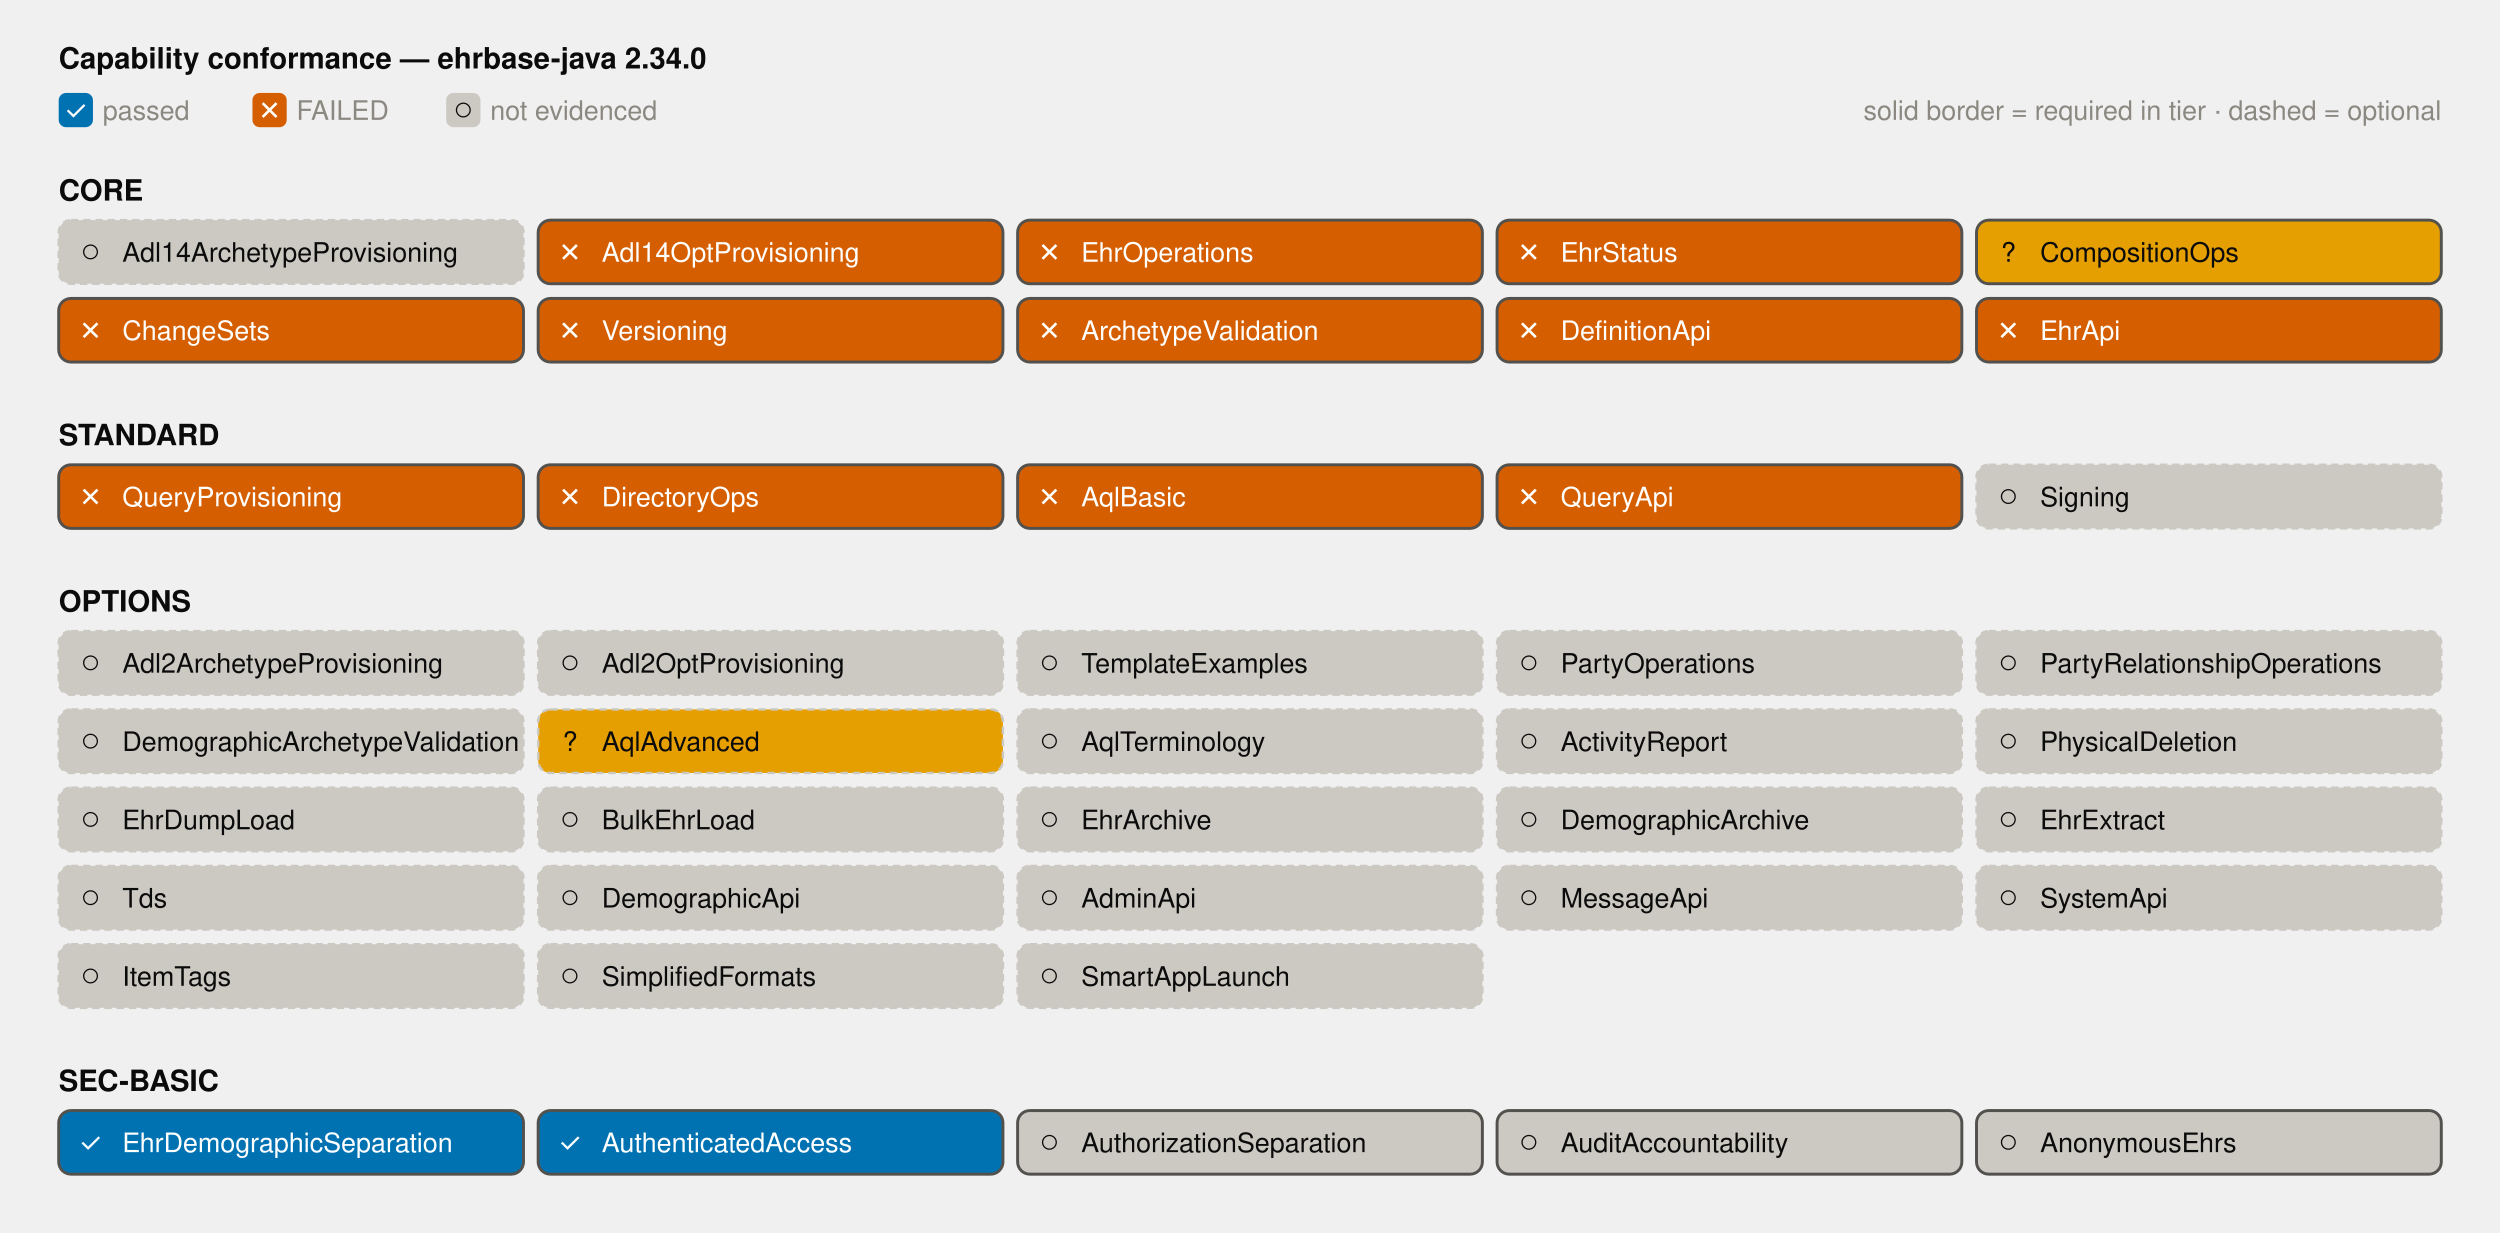
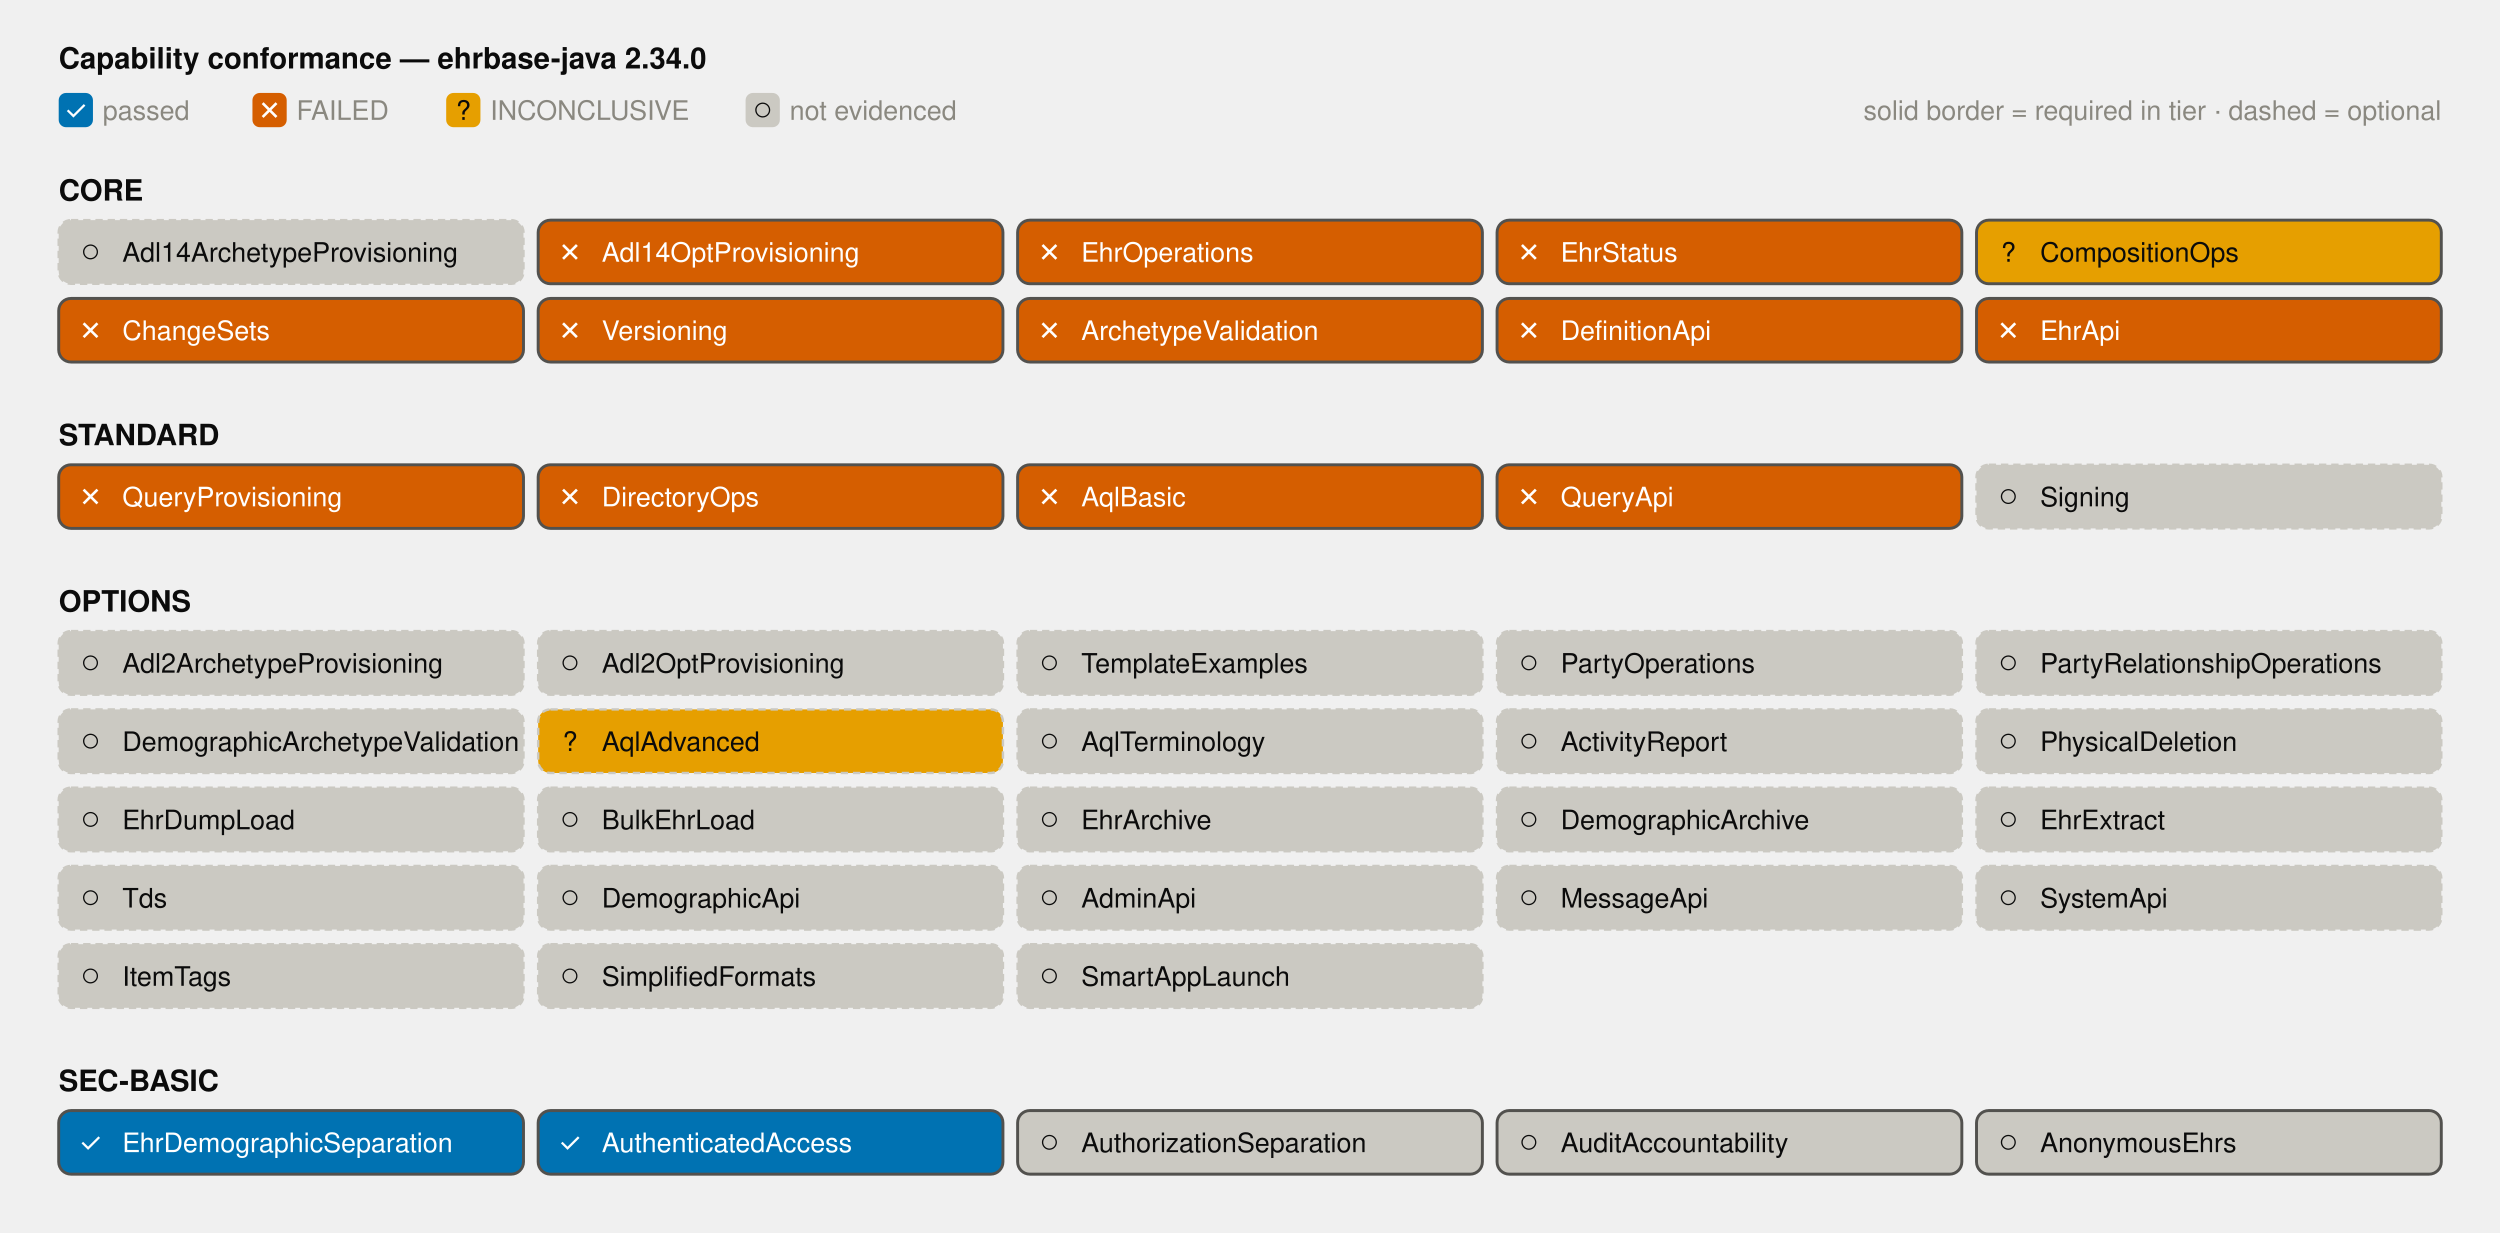
<svg xmlns="http://www.w3.org/2000/svg" viewBox="0 0 1022 504" width="1022" height="504" role="img">
  <style>
text { fill: #52514e; font: 12px -apple-system, 'Segoe UI', Helvetica, Arial, sans-serif; }
.title { fill: #0b0b0b; font-weight: 600; }
.muted { fill: #8a8880; font-size: 11px; }
.grid { stroke: #e4e2dd; stroke-width: 1; }
.cell-label { fill: #ffffff; font-size: 11px; }
.cell-label-dim { fill: #0b0b0b; font-size: 11px; }
.ev-passed { fill: #0072b2; }
.ev-failed { fill: #d55e00; }
.ev-inconclusive { fill: #e69f00; }
.ev-not-evidenced { fill: #cbc9c2; }
.cell-required { stroke: #52514e; stroke-width: 1.2; }
.cell-optional { stroke: #cbc9c2; stroke-width: 1; stroke-dasharray: 3 2; }
.bar-passed { fill: #0072b2; }
.bar-failed { fill: #d55e00; }
.bar-errored { fill: #e69f00; }
.bar-na { fill: #cbc9c2; }
.seg-label { fill: #ffffff; font-size: 10.5px; }
.seg-label-dim { fill: #0b0b0b; font-size: 10.5px; }
@media (prefers-color-scheme: dark) {
text { fill: #c3c2b7; }
.title { fill: #ffffff; }
.muted { fill: #8f8e85; }
.grid { stroke: #3a3a38; }
.cell-label { fill: #ffffff; }
.cell-label-dim { fill: #e8e6e0; }
.ev-passed { fill: #3987e5; }
.ev-failed { fill: #e5484d; }
.ev-inconclusive { fill: #f5a623; }
.ev-not-evidenced { fill: #4a4a47; }
.cell-required { stroke: #c3c2b7; }
.cell-optional { stroke: #4a4a47; }
.bar-passed { fill: #3987e5; }
.bar-failed { fill: #e5484d; }
.bar-errored { fill: #d9a514; }
.bar-na { fill: #4a4a47; }
.seg-label-dim { fill: #e8e6e0; }
}
</style>
  <text x="24" y="28" class="title">Capability conformance — ehrbase-java 2.34.0</text>
  <rect x="24" y="38" width="14" height="14" rx="3" class="ev-passed" />
  <text x="31" y="49" class="cell-label" text-anchor="middle" font-size="10">✓</text>
  <text x="42" y="49" class="muted">passed</text>
  <rect x="103.2" y="38" width="14" height="14" rx="3" class="ev-failed" />
  <text x="110.2" y="49" class="cell-label" text-anchor="middle" font-size="10">✕</text>
  <text x="121.2" y="49" class="muted">FAILED</text>
-   <rect x="182.4" y="38" width="14" height="14" rx="3" class="ev-not-evidenced" />
-   <text x="189.4" y="49" class="cell-label-dim" text-anchor="middle" font-size="10">○</text>
-   <text x="200.4" y="49" class="muted">not evidenced</text>
+   <rect x="182.4" y="38" width="14" height="14" rx="3" class="ev-inconclusive" />
+   <text x="189.4" y="49" class="cell-label-dim" text-anchor="middle" font-size="10">?</text>
+   <text x="200.4" y="49" class="muted">INCONCLUSIVE</text>
+   <rect x="304.8" y="38" width="14" height="14" rx="3" class="ev-not-evidenced" />
+   <text x="311.8" y="49" class="cell-label-dim" text-anchor="middle" font-size="10">○</text>
+   <text x="322.8" y="49" class="muted">not evidenced</text>
  <text x="998" y="49" class="muted" text-anchor="end">solid border = required in tier · dashed = optional</text>
  <text x="24" y="82" class="title" font-size="12">CORE</text>
  <rect x="24" y="90" width="190" height="26" rx="5" class="ev-not-evidenced cell-optional" />
  <text x="37" y="107" class="cell-label-dim" text-anchor="middle">○</text>
  <text x="50" y="107" class="cell-label-dim sm">Adl14ArchetypeProvisioning</text>
  <rect x="220" y="90" width="190" height="26" rx="5" class="ev-failed cell-required" />
  <text x="233" y="107" class="cell-label" text-anchor="middle">✕</text>
  <text x="246" y="107" class="cell-label">Adl14OptProvisioning</text>
  <rect x="416" y="90" width="190" height="26" rx="5" class="ev-failed cell-required" />
  <text x="429" y="107" class="cell-label" text-anchor="middle">✕</text>
  <text x="442" y="107" class="cell-label">EhrOperations</text>
  <rect x="612" y="90" width="190" height="26" rx="5" class="ev-failed cell-required" />
  <text x="625" y="107" class="cell-label" text-anchor="middle">✕</text>
  <text x="638" y="107" class="cell-label">EhrStatus</text>
  <rect x="808" y="90" width="190" height="26" rx="5" class="ev-inconclusive cell-required" />
  <text x="821" y="107" class="cell-label-dim" text-anchor="middle">?</text>
  <text x="834" y="107" class="cell-label-dim">CompositionOps</text>
  <rect x="24" y="122" width="190" height="26" rx="5" class="ev-failed cell-required" />
  <text x="37" y="139" class="cell-label" text-anchor="middle">✕</text>
  <text x="50" y="139" class="cell-label">ChangeSets</text>
  <rect x="220" y="122" width="190" height="26" rx="5" class="ev-failed cell-required" />
  <text x="233" y="139" class="cell-label" text-anchor="middle">✕</text>
  <text x="246" y="139" class="cell-label">Versioning</text>
  <rect x="416" y="122" width="190" height="26" rx="5" class="ev-failed cell-required" />
  <text x="429" y="139" class="cell-label" text-anchor="middle">✕</text>
  <text x="442" y="139" class="cell-label">ArchetypeValidation</text>
  <rect x="612" y="122" width="190" height="26" rx="5" class="ev-failed cell-required" />
  <text x="625" y="139" class="cell-label" text-anchor="middle">✕</text>
  <text x="638" y="139" class="cell-label">DefinitionApi</text>
  <rect x="808" y="122" width="190" height="26" rx="5" class="ev-failed cell-required" />
  <text x="821" y="139" class="cell-label" text-anchor="middle">✕</text>
  <text x="834" y="139" class="cell-label">EhrApi</text>
  <text x="24" y="182" class="title" font-size="12">STANDARD</text>
  <rect x="24" y="190" width="190" height="26" rx="5" class="ev-failed cell-required" />
  <text x="37" y="207" class="cell-label" text-anchor="middle">✕</text>
  <text x="50" y="207" class="cell-label">QueryProvisioning</text>
  <rect x="220" y="190" width="190" height="26" rx="5" class="ev-failed cell-required" />
  <text x="233" y="207" class="cell-label" text-anchor="middle">✕</text>
  <text x="246" y="207" class="cell-label">DirectoryOps</text>
  <rect x="416" y="190" width="190" height="26" rx="5" class="ev-failed cell-required" />
  <text x="429" y="207" class="cell-label" text-anchor="middle">✕</text>
  <text x="442" y="207" class="cell-label">AqlBasic</text>
  <rect x="612" y="190" width="190" height="26" rx="5" class="ev-failed cell-required" />
  <text x="625" y="207" class="cell-label" text-anchor="middle">✕</text>
  <text x="638" y="207" class="cell-label">QueryApi</text>
  <rect x="808" y="190" width="190" height="26" rx="5" class="ev-not-evidenced cell-optional" />
  <text x="821" y="207" class="cell-label-dim" text-anchor="middle">○</text>
  <text x="834" y="207" class="cell-label-dim">Signing</text>
  <text x="24" y="250" class="title" font-size="12">OPTIONS</text>
  <rect x="24" y="258" width="190" height="26" rx="5" class="ev-not-evidenced cell-optional" />
  <text x="37" y="275" class="cell-label-dim" text-anchor="middle">○</text>
  <text x="50" y="275" class="cell-label-dim sm">Adl2ArchetypeProvisioning</text>
  <rect x="220" y="258" width="190" height="26" rx="5" class="ev-not-evidenced cell-optional" />
  <text x="233" y="275" class="cell-label-dim" text-anchor="middle">○</text>
  <text x="246" y="275" class="cell-label-dim">Adl2OptProvisioning</text>
  <rect x="416" y="258" width="190" height="26" rx="5" class="ev-not-evidenced cell-optional" />
  <text x="429" y="275" class="cell-label-dim" text-anchor="middle">○</text>
  <text x="442" y="275" class="cell-label-dim">TemplateExamples</text>
  <rect x="612" y="258" width="190" height="26" rx="5" class="ev-not-evidenced cell-optional" />
  <text x="625" y="275" class="cell-label-dim" text-anchor="middle">○</text>
  <text x="638" y="275" class="cell-label-dim">PartyOperations</text>
  <rect x="808" y="258" width="190" height="26" rx="5" class="ev-not-evidenced cell-optional" />
  <text x="821" y="275" class="cell-label-dim" text-anchor="middle">○</text>
  <text x="834" y="275" class="cell-label-dim sm">PartyRelationshipOperations</text>
  <rect x="24" y="290" width="190" height="26" rx="5" class="ev-not-evidenced cell-optional" />
  <text x="37" y="307" class="cell-label-dim" text-anchor="middle">○</text>
  <text x="50" y="307" class="cell-label-dim sm">DemographicArchetypeValidation</text>
  <rect x="220" y="290" width="190" height="26" rx="5" class="ev-inconclusive cell-optional" />
  <text x="233" y="307" class="cell-label-dim" text-anchor="middle">?</text>
  <text x="246" y="307" class="cell-label-dim">AqlAdvanced</text>
  <rect x="416" y="290" width="190" height="26" rx="5" class="ev-not-evidenced cell-optional" />
  <text x="429" y="307" class="cell-label-dim" text-anchor="middle">○</text>
  <text x="442" y="307" class="cell-label-dim">AqlTerminology</text>
  <rect x="612" y="290" width="190" height="26" rx="5" class="ev-not-evidenced cell-optional" />
  <text x="625" y="307" class="cell-label-dim" text-anchor="middle">○</text>
  <text x="638" y="307" class="cell-label-dim">ActivityReport</text>
  <rect x="808" y="290" width="190" height="26" rx="5" class="ev-not-evidenced cell-optional" />
  <text x="821" y="307" class="cell-label-dim" text-anchor="middle">○</text>
  <text x="834" y="307" class="cell-label-dim">PhysicalDeletion</text>
  <rect x="24" y="322" width="190" height="26" rx="5" class="ev-not-evidenced cell-optional" />
  <text x="37" y="339" class="cell-label-dim" text-anchor="middle">○</text>
  <text x="50" y="339" class="cell-label-dim">EhrDumpLoad</text>
  <rect x="220" y="322" width="190" height="26" rx="5" class="ev-not-evidenced cell-optional" />
  <text x="233" y="339" class="cell-label-dim" text-anchor="middle">○</text>
  <text x="246" y="339" class="cell-label-dim">BulkEhrLoad</text>
  <rect x="416" y="322" width="190" height="26" rx="5" class="ev-not-evidenced cell-optional" />
  <text x="429" y="339" class="cell-label-dim" text-anchor="middle">○</text>
  <text x="442" y="339" class="cell-label-dim">EhrArchive</text>
  <rect x="612" y="322" width="190" height="26" rx="5" class="ev-not-evidenced cell-optional" />
  <text x="625" y="339" class="cell-label-dim" text-anchor="middle">○</text>
  <text x="638" y="339" class="cell-label-dim">DemographicArchive</text>
  <rect x="808" y="322" width="190" height="26" rx="5" class="ev-not-evidenced cell-optional" />
  <text x="821" y="339" class="cell-label-dim" text-anchor="middle">○</text>
  <text x="834" y="339" class="cell-label-dim">EhrExtract</text>
  <rect x="24" y="354" width="190" height="26" rx="5" class="ev-not-evidenced cell-optional" />
  <text x="37" y="371" class="cell-label-dim" text-anchor="middle">○</text>
  <text x="50" y="371" class="cell-label-dim">Tds</text>
  <rect x="220" y="354" width="190" height="26" rx="5" class="ev-not-evidenced cell-optional" />
  <text x="233" y="371" class="cell-label-dim" text-anchor="middle">○</text>
  <text x="246" y="371" class="cell-label-dim">DemographicApi</text>
  <rect x="416" y="354" width="190" height="26" rx="5" class="ev-not-evidenced cell-optional" />
  <text x="429" y="371" class="cell-label-dim" text-anchor="middle">○</text>
  <text x="442" y="371" class="cell-label-dim">AdminApi</text>
  <rect x="612" y="354" width="190" height="26" rx="5" class="ev-not-evidenced cell-optional" />
  <text x="625" y="371" class="cell-label-dim" text-anchor="middle">○</text>
  <text x="638" y="371" class="cell-label-dim">MessageApi</text>
  <rect x="808" y="354" width="190" height="26" rx="5" class="ev-not-evidenced cell-optional" />
  <text x="821" y="371" class="cell-label-dim" text-anchor="middle">○</text>
  <text x="834" y="371" class="cell-label-dim">SystemApi</text>
  <rect x="24" y="386" width="190" height="26" rx="5" class="ev-not-evidenced cell-optional" />
  <text x="37" y="403" class="cell-label-dim" text-anchor="middle">○</text>
  <text x="50" y="403" class="cell-label-dim">ItemTags</text>
  <rect x="220" y="386" width="190" height="26" rx="5" class="ev-not-evidenced cell-optional" />
  <text x="233" y="403" class="cell-label-dim" text-anchor="middle">○</text>
  <text x="246" y="403" class="cell-label-dim">SimplifiedFormats</text>
  <rect x="416" y="386" width="190" height="26" rx="5" class="ev-not-evidenced cell-optional" />
  <text x="429" y="403" class="cell-label-dim" text-anchor="middle">○</text>
  <text x="442" y="403" class="cell-label-dim">SmartAppLaunch</text>
  <text x="24" y="446" class="title" font-size="12">SEC-BASIC</text>
  <rect x="24" y="454" width="190" height="26" rx="5" class="ev-passed cell-required" />
  <text x="37" y="471" class="cell-label" text-anchor="middle">✓</text>
  <text x="50" y="471" class="cell-label">EhrDemographicSeparation</text>
  <rect x="220" y="454" width="190" height="26" rx="5" class="ev-passed cell-required" />
  <text x="233" y="471" class="cell-label" text-anchor="middle">✓</text>
  <text x="246" y="471" class="cell-label">AuthenticatedAccess</text>
  <rect x="416" y="454" width="190" height="26" rx="5" class="ev-not-evidenced cell-required" />
  <text x="429" y="471" class="cell-label-dim" text-anchor="middle">○</text>
  <text x="442" y="471" class="cell-label-dim">AuthorizationSeparation</text>
  <rect x="612" y="454" width="190" height="26" rx="5" class="ev-not-evidenced cell-required" />
  <text x="625" y="471" class="cell-label-dim" text-anchor="middle">○</text>
  <text x="638" y="471" class="cell-label-dim">AuditAccountability</text>
  <rect x="808" y="454" width="190" height="26" rx="5" class="ev-not-evidenced cell-required" />
  <text x="821" y="471" class="cell-label-dim" text-anchor="middle">○</text>
  <text x="834" y="471" class="cell-label-dim">AnonymousEhrs</text>
</svg>
